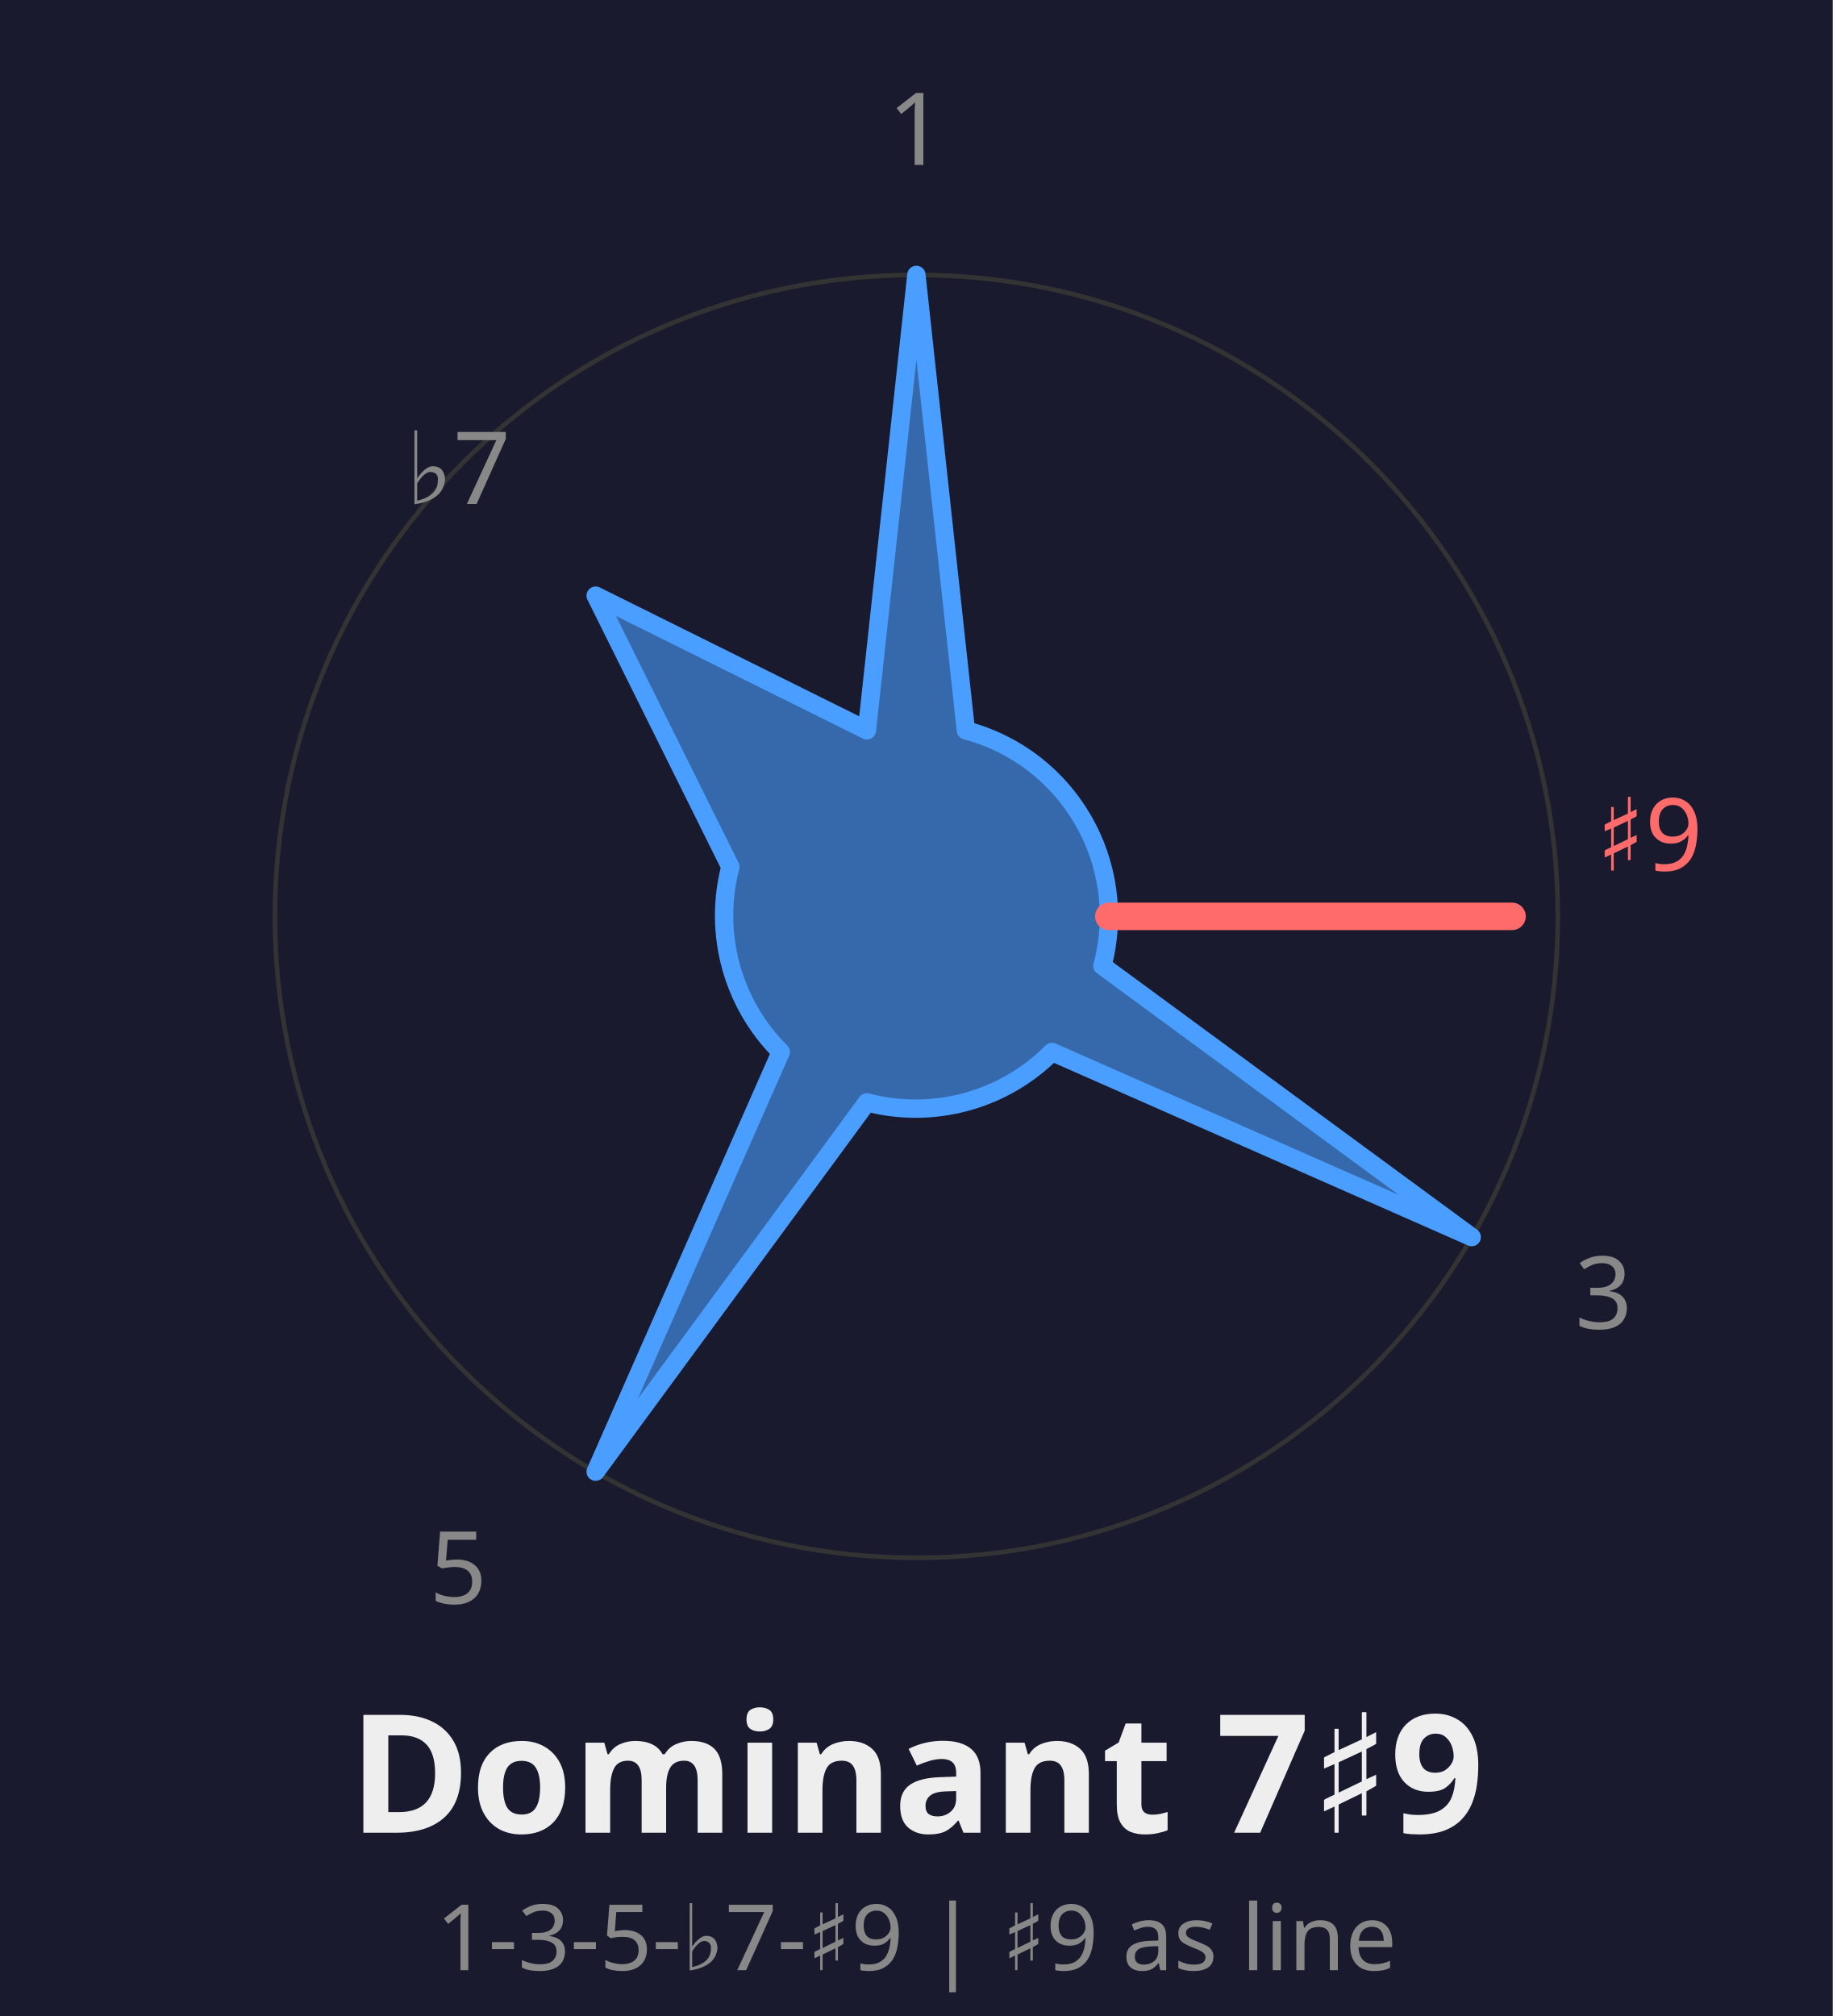
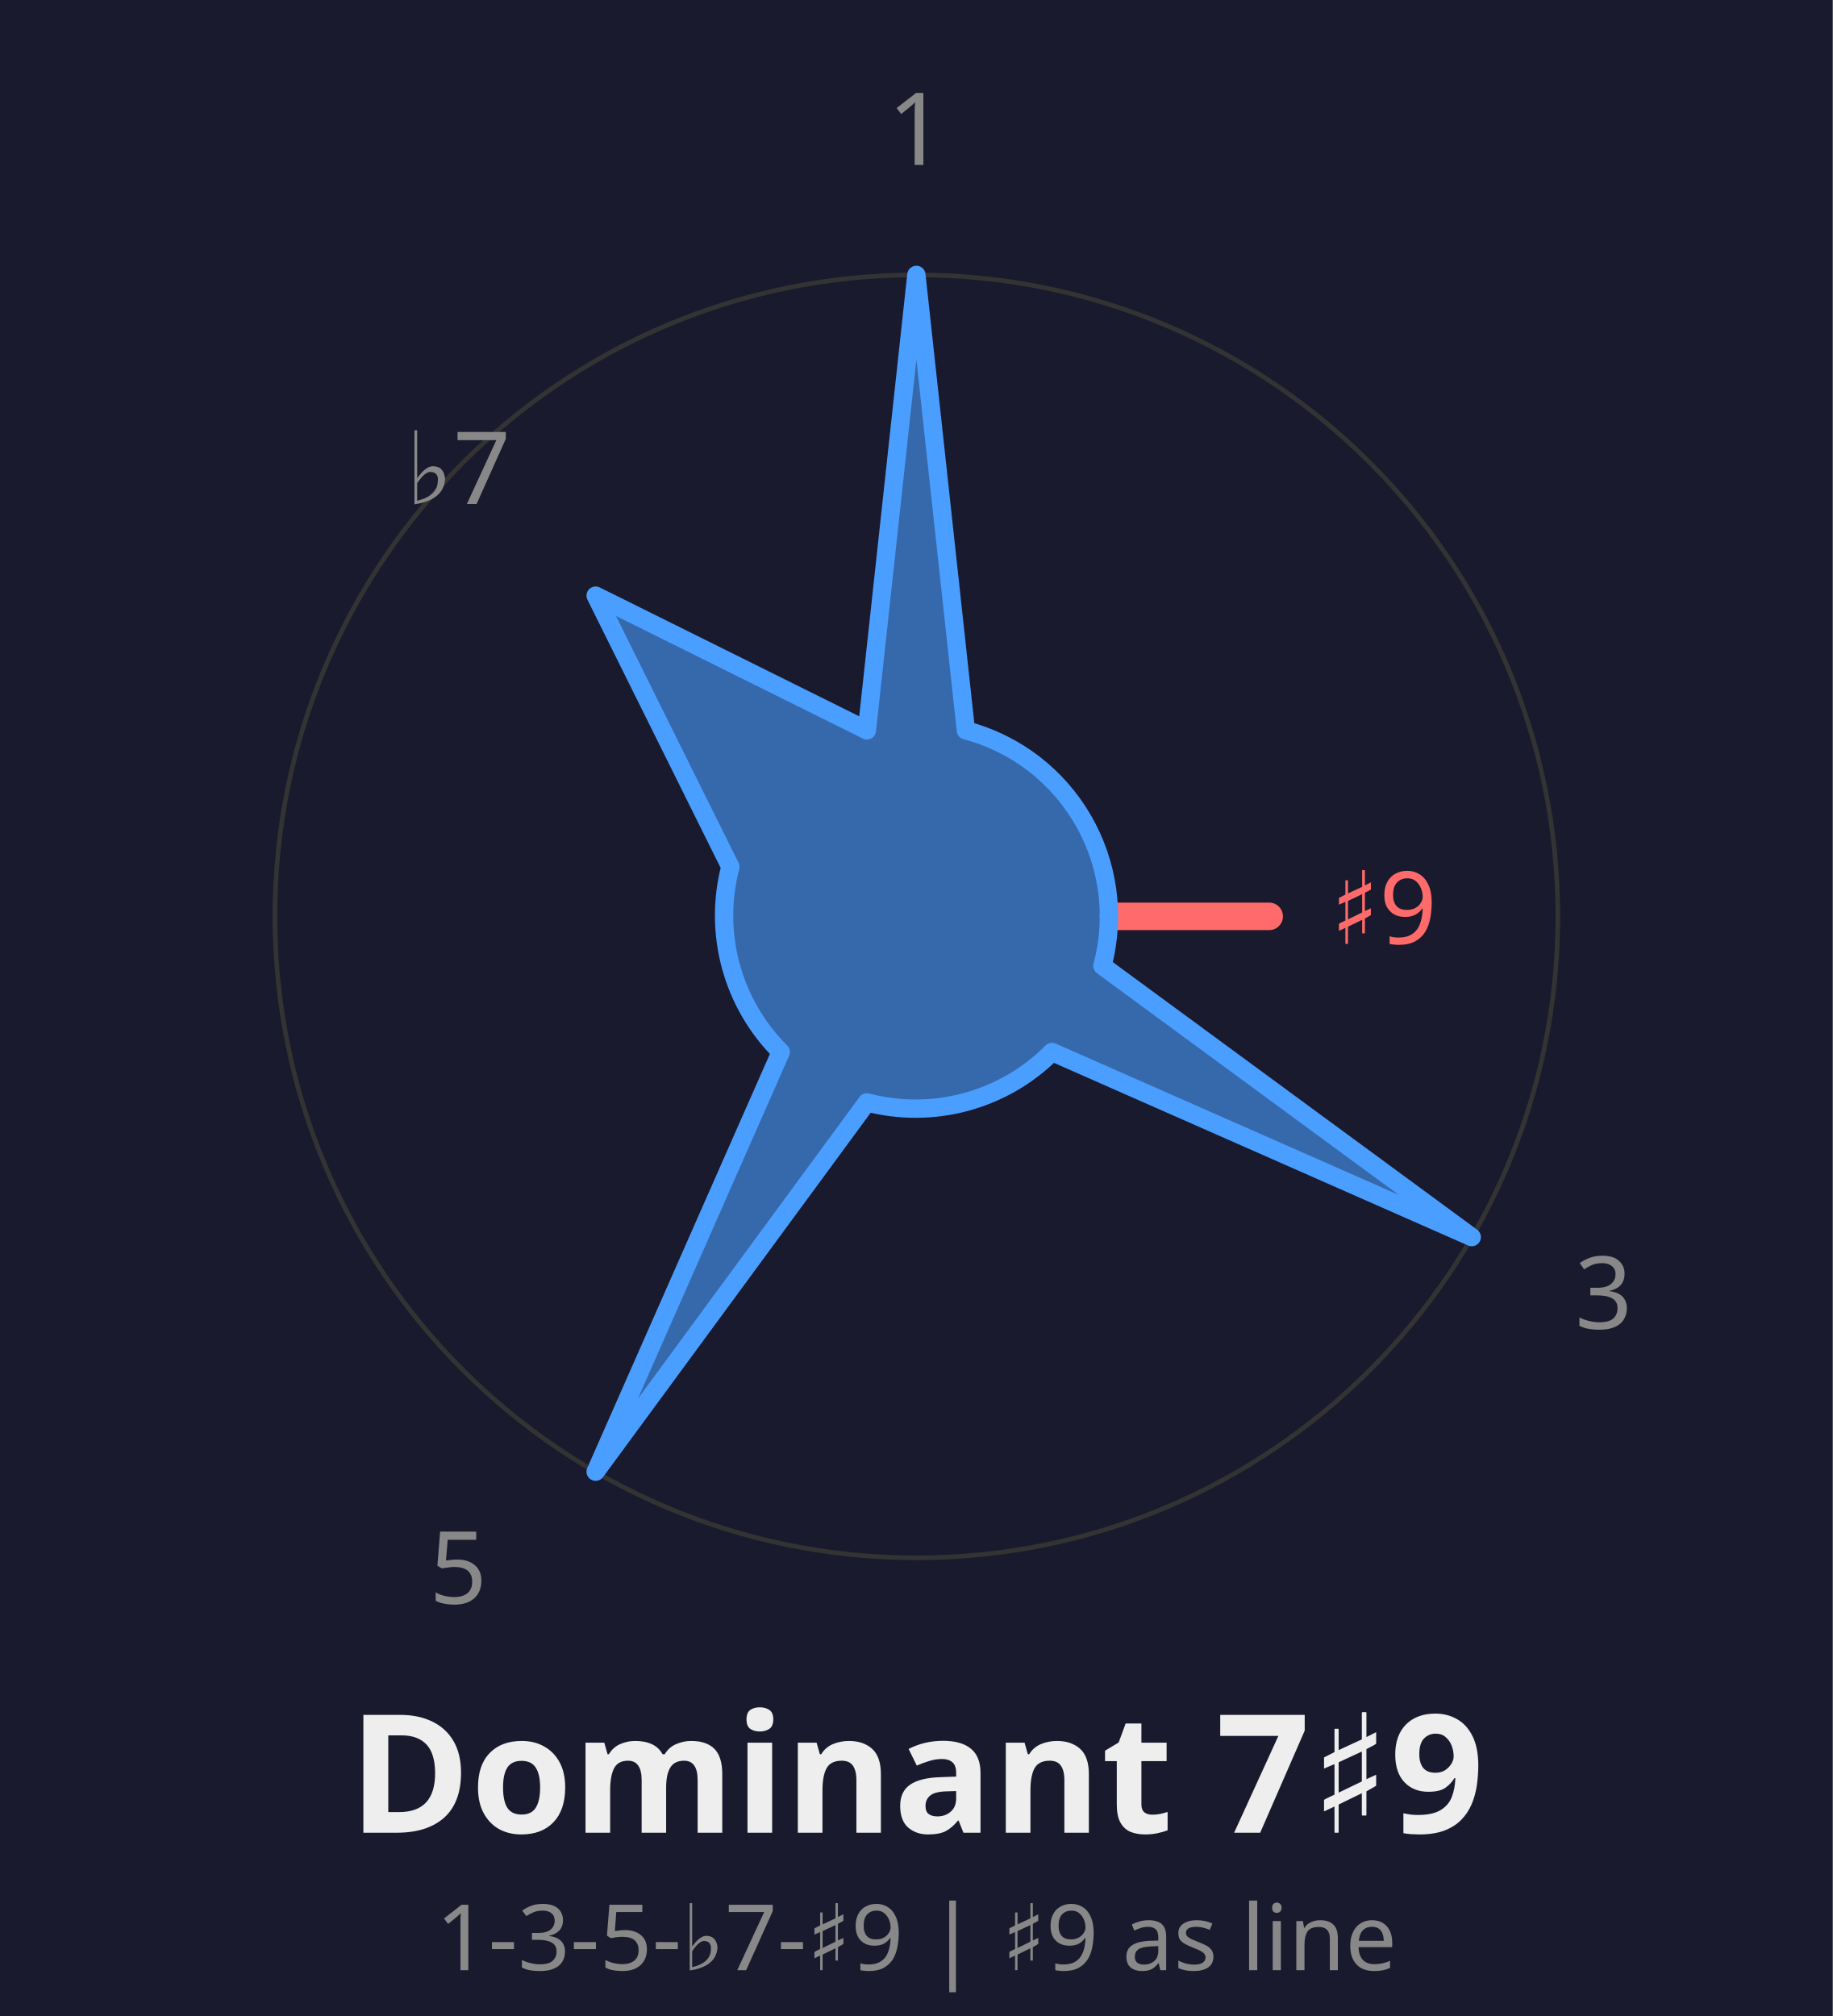
<svg xmlns="http://www.w3.org/2000/svg" width="200" height="220" viewBox="0 0 200 220">
  <rect width="200" height="220" fill="#1a1a2e" />
  <circle cx="100" cy="100" r="70" fill="none" stroke="#333" stroke-width="0.5" />
+   <line x1="121.5" y1="100" x2="138.5" y2="100" stroke="#ff6b6b" stroke-width="3" stroke-linecap="round" />
  <path d="M 94.6 79.7            L 100 30            L 105.4 79.7            A 21 21 0 0 1 120.3 105.4            L 160.6 135            L 114.8 114.8            A 21 21 0 0 1 94.6 120.3            L 65 160.6            L 85.2 114.8            A 21 21 0 0 1 79.7 94.6            L 65 65            L 94.6 79.7 Z" fill="#4a9eff" fill-opacity="0.6" stroke="#4a9eff" stroke-width="2" stroke-linejoin="round" />
-   <line x1="121" y1="100" x2="165" y2="100" stroke="#ff6b6b" stroke-width="3" stroke-linecap="round" />
  <text x="100" y="18" text-anchor="middle" fill="#888" font-size="11" font-family="system-ui">1</text>
-   <text x="180" y="95" text-anchor="middle" fill="#ff6b6b" font-size="11" font-family="system-ui">♯9</text>
+   <text x="151" y="103" text-anchor="middle" fill="#ff6b6b" font-size="11" font-family="system-ui">♯9</text>
  <text x="175" y="145" text-anchor="middle" fill="#888" font-size="11" font-family="system-ui">3</text>
  <text x="50" y="175" text-anchor="middle" fill="#888" font-size="11" font-family="system-ui">5</text>
  <text x="50" y="55" text-anchor="middle" fill="#888" font-size="11" font-family="system-ui">♭7</text>
  <text x="100" y="200" text-anchor="middle" fill="#eee" font-size="18" font-weight="bold" font-family="system-ui">Dominant 7♯9</text>
  <text x="100" y="215" text-anchor="middle" fill="#888" font-size="10" font-family="system-ui">1-3-5-♭7-♯9 | ♯9 as line</text>
</svg>
